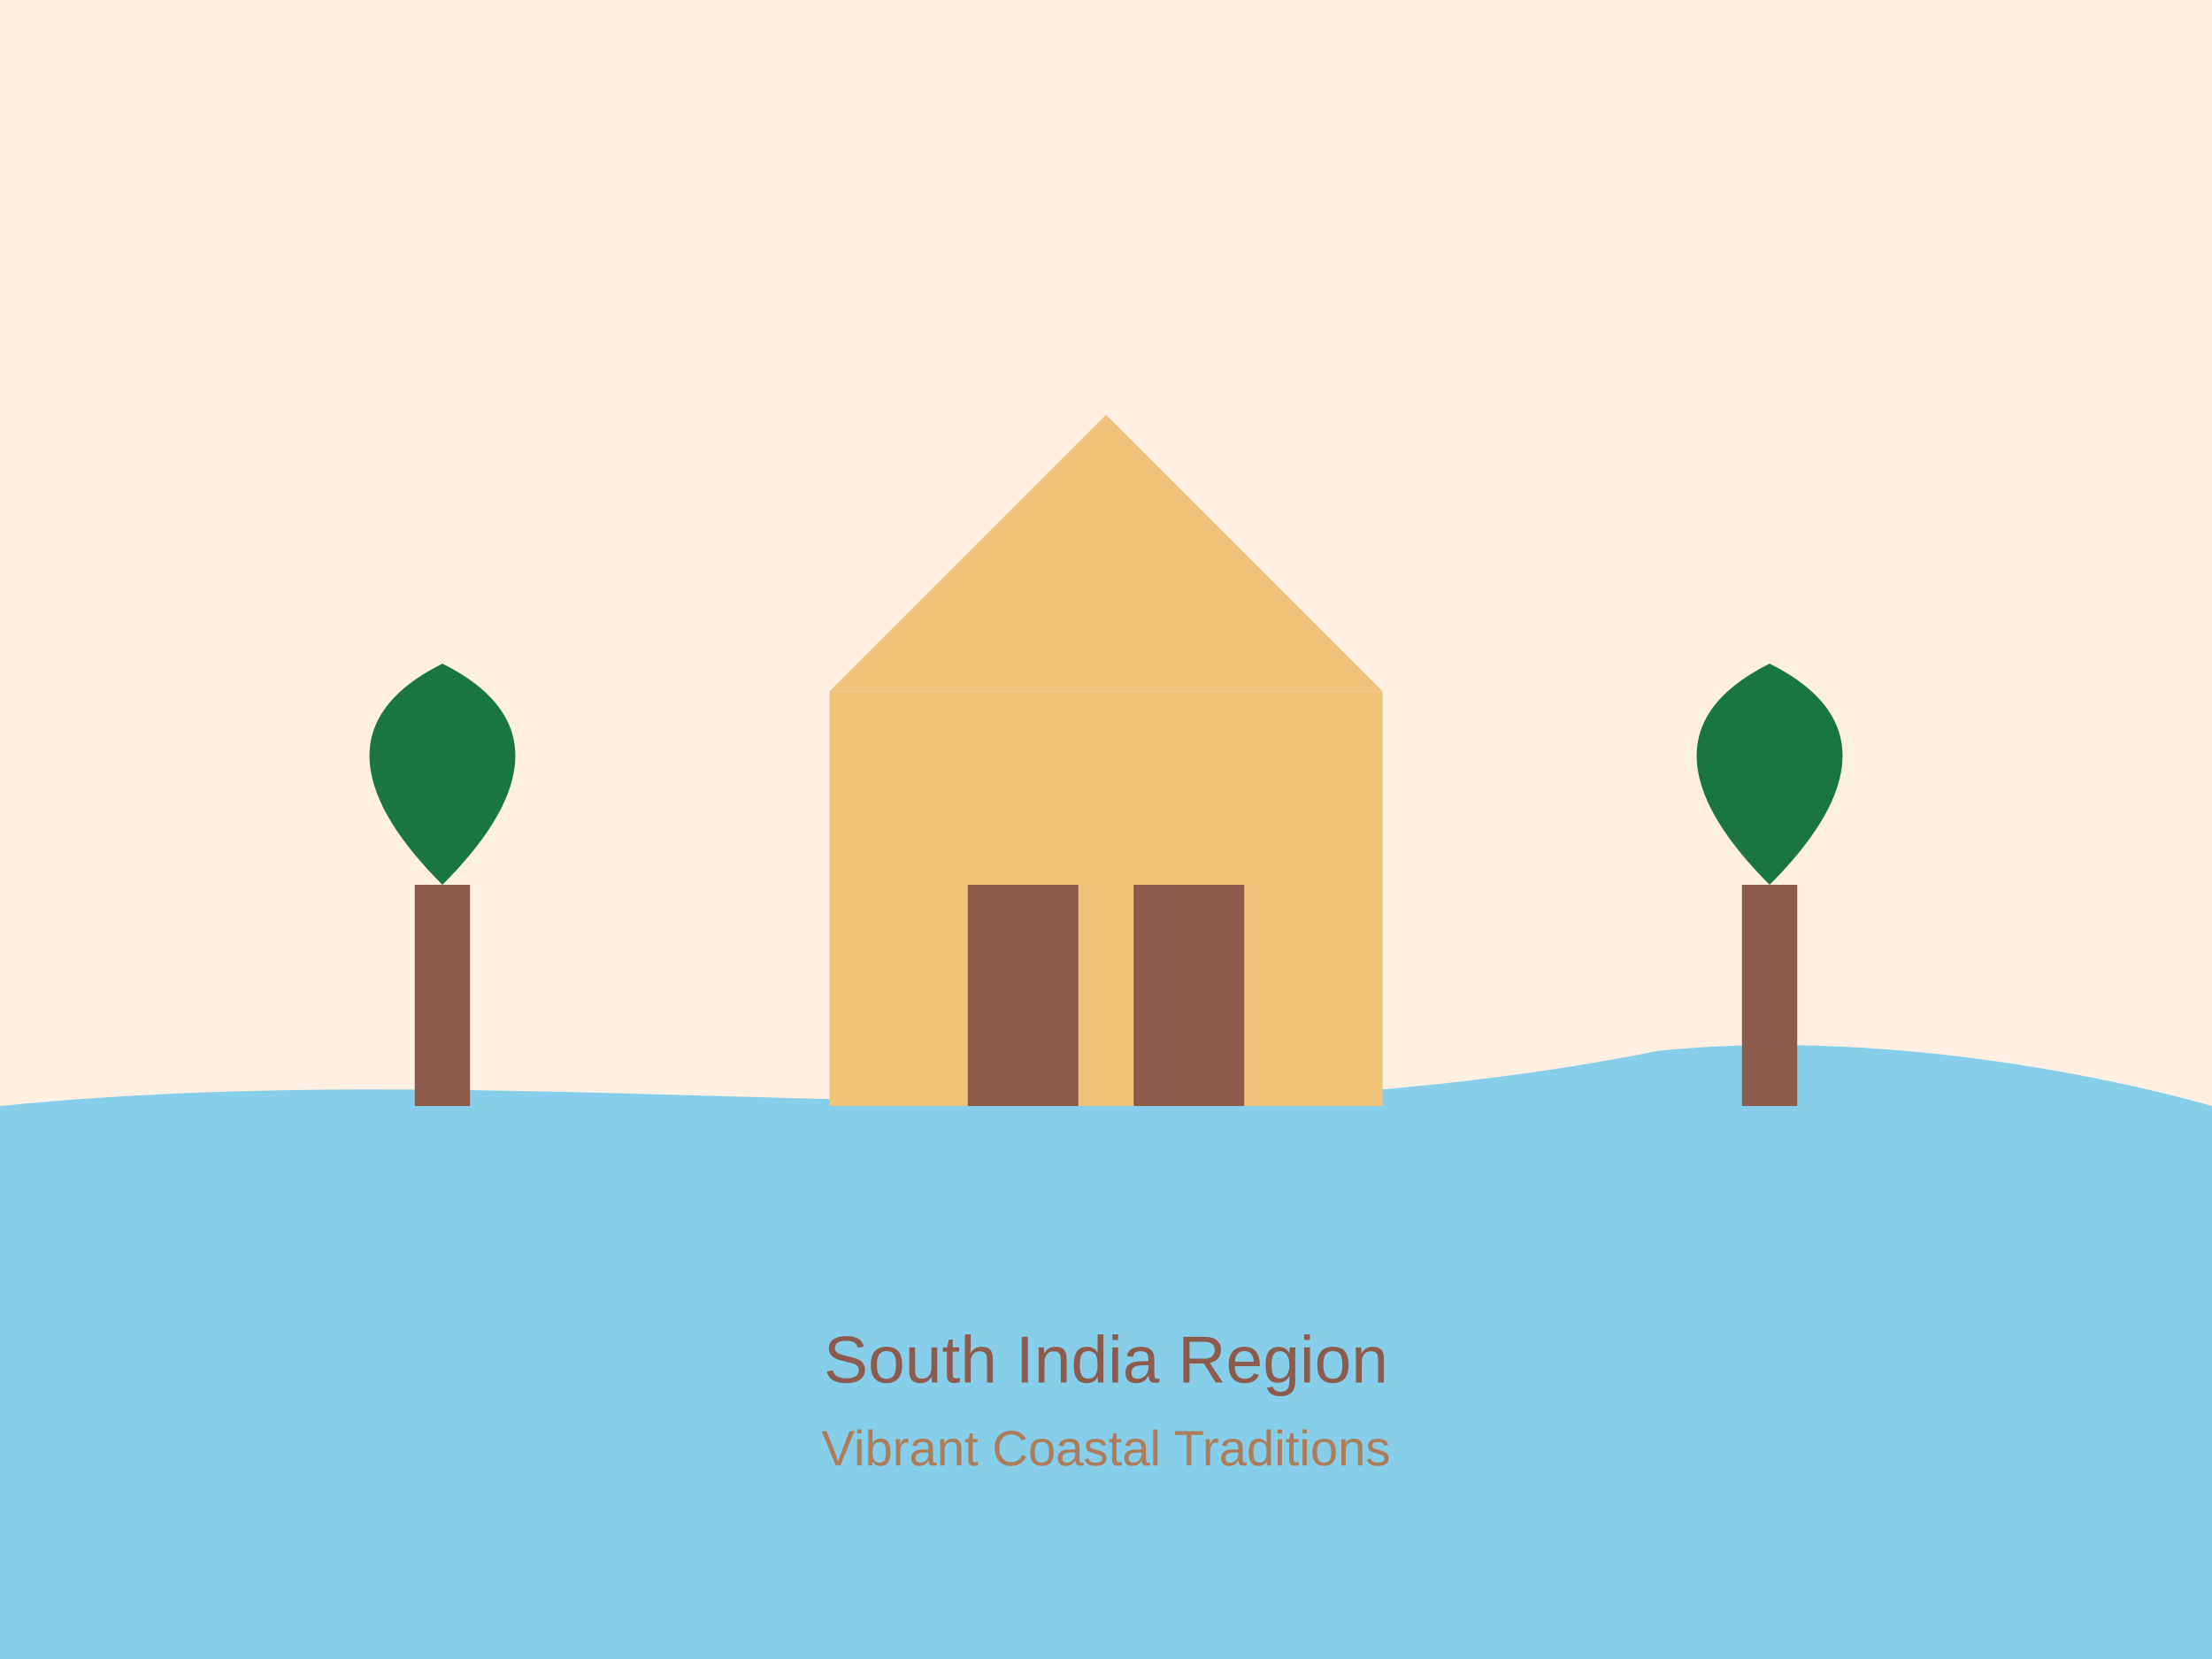
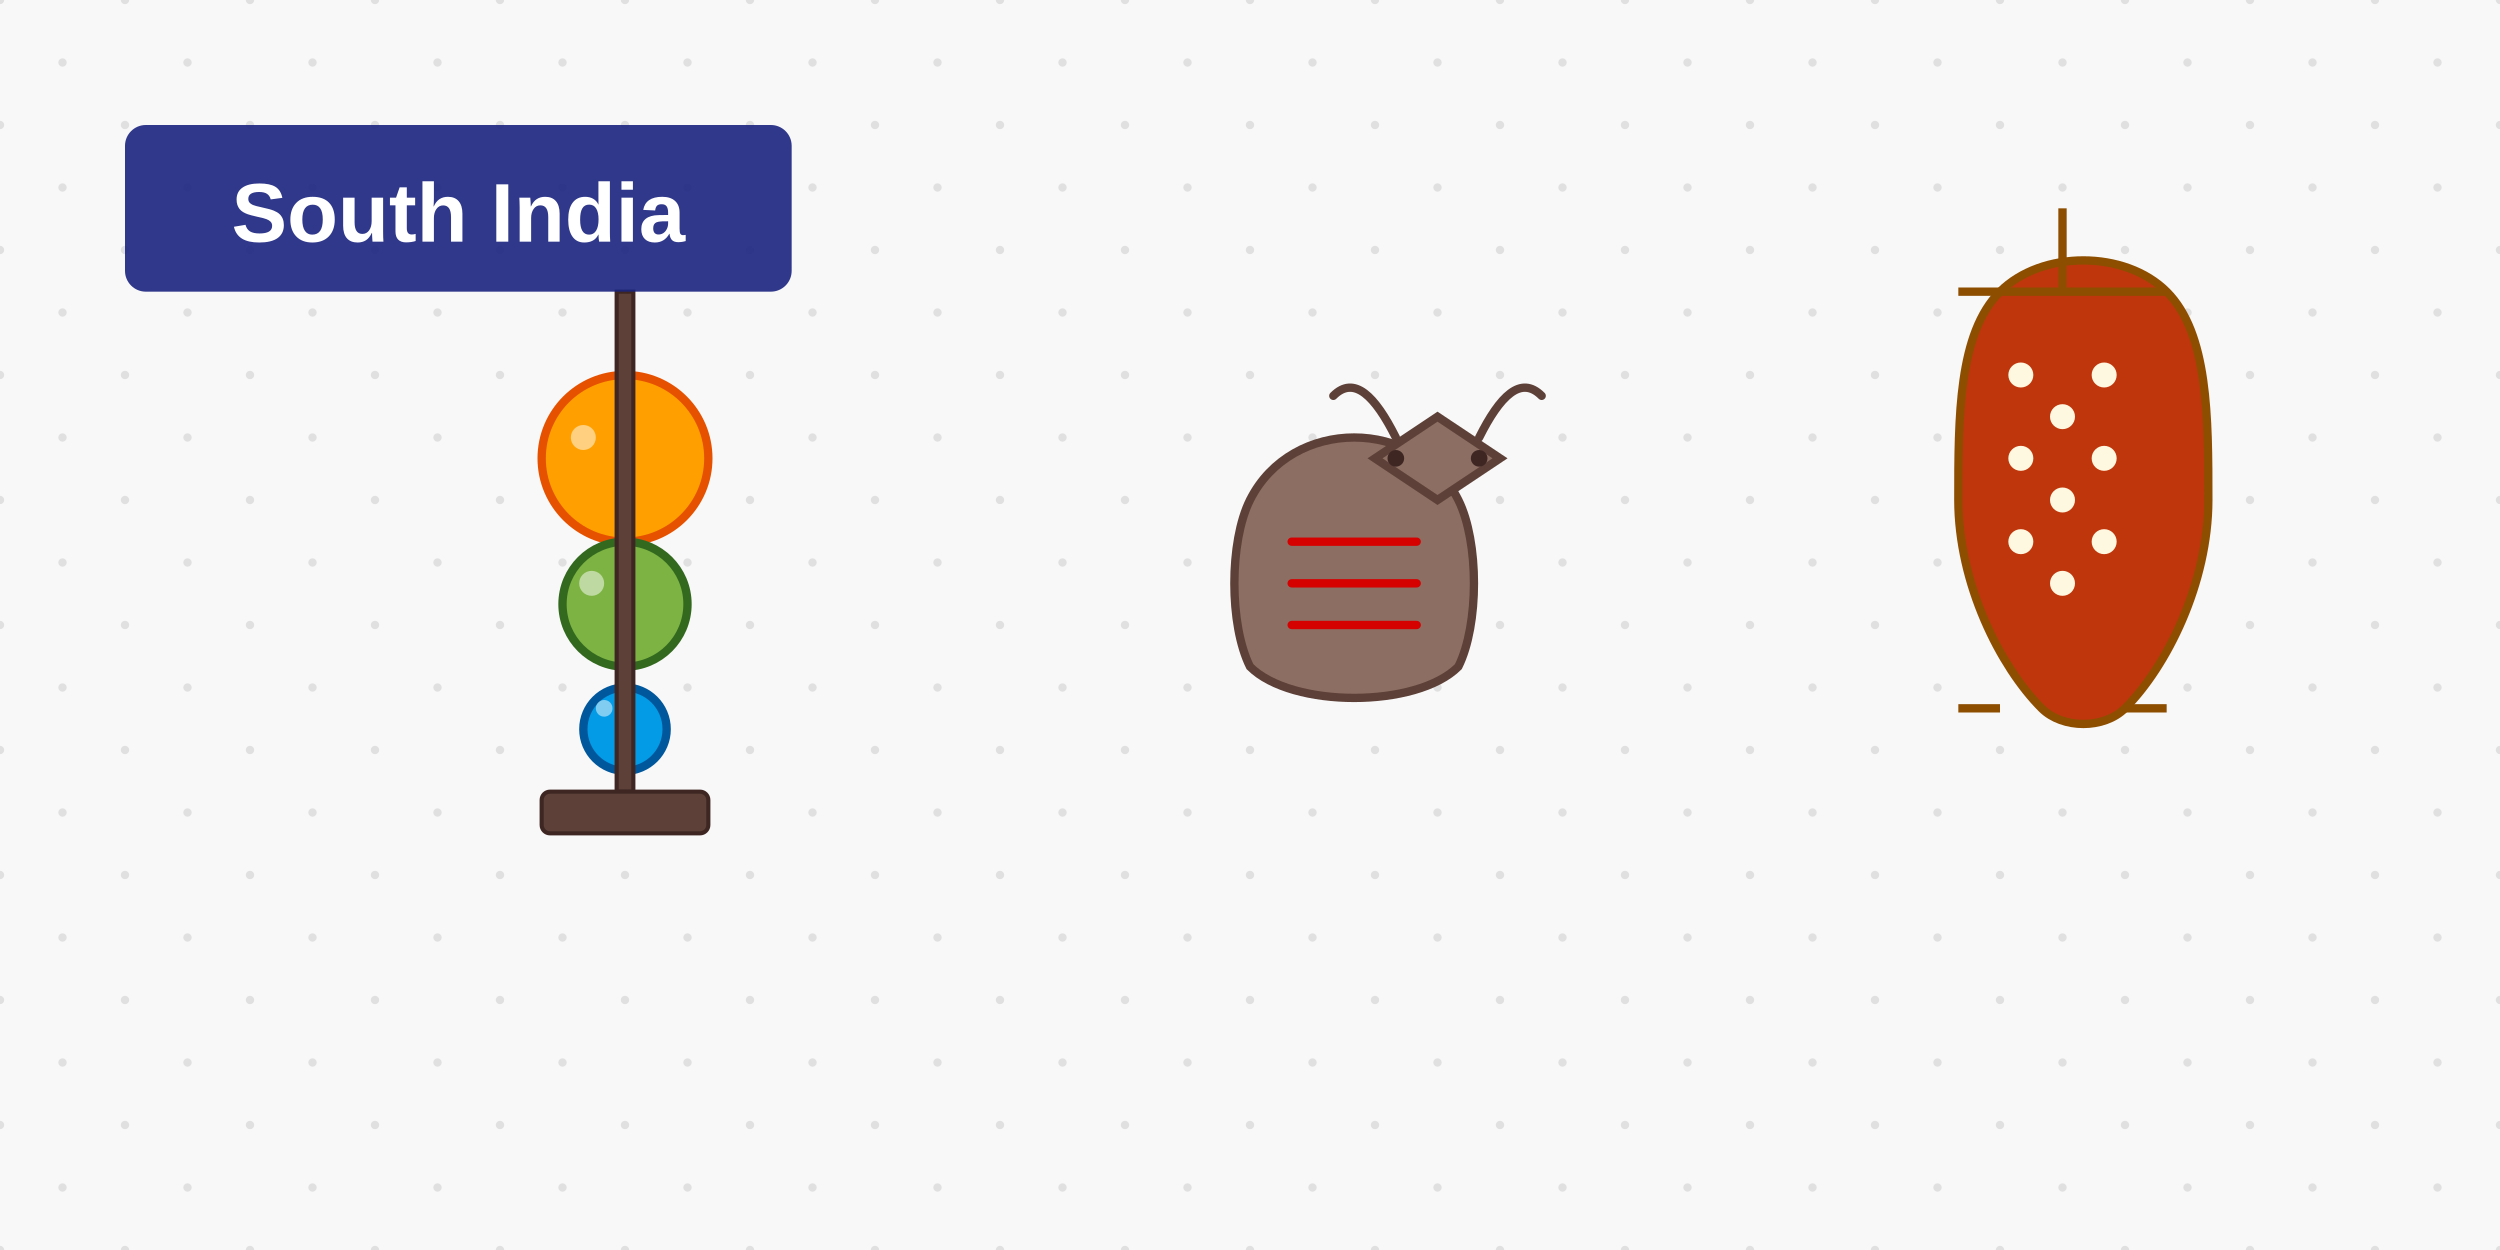
- <svg xmlns="http://www.w3.org/2000/svg" width="800" height="600">
-   <rect width="100%" height="100%" fill="#fff0e3" />
-   <path d="M0,400 C200,380 400,420 600,380 C700,370 800,400 800,400 L800,600 L0,600 Z" fill="#87CEEB" />
-   <rect x="300" y="250" width="200" height="150" fill="#F0C27A" />
-   <polygon points="300,250 400,150 500,250" fill="#F0C27A" />
-   <rect x="350" y="320" width="40" height="80" fill="#8D5B4C" />
-   <rect x="410" y="320" width="40" height="80" fill="#8D5B4C" />
-   <rect x="150" y="320" width="20" height="80" fill="#8D5B4C" />
-   <path d="M160,320 C130,290 120,260 160,240 C200,260 190,290 160,320" fill="#1B7742" />
-   <rect x="630" y="320" width="20" height="80" fill="#8D5B4C" />
-   <path d="M640,320 C610,290 600,260 640,240 C680,260 670,290 640,320" fill="#1B7742" />
-   <text x="400" y="500" font-family="Arial" font-size="24" text-anchor="middle" fill="#8D5B4C">South India Region</text>
-   <text x="400" y="530" font-family="Arial" font-size="18" text-anchor="middle" fill="#AD7D59">Vibrant Coastal Traditions</text>
+ <svg xmlns="http://www.w3.org/2000/svg" width="600" height="300" viewBox="0 0 600 300">
+   <rect width="600" height="300" fill="#f8f8f8" />
+   <pattern id="pattern-south" width="30" height="30" patternUnits="userSpaceOnUse">
+     <rect width="30" height="30" fill="#f8f8f8" />
+     <circle cx="15" cy="15" r="1" fill="#e0e0e0" />
+     <circle cx="0" cy="0" r="1" fill="#e0e0e0" />
+     <circle cx="0" cy="30" r="1" fill="#e0e0e0" />
+     <circle cx="30" cy="0" r="1" fill="#e0e0e0" />
+     <circle cx="30" cy="30" r="1" fill="#e0e0e0" />
+   </pattern>
+   <rect width="600" height="300" fill="url(#pattern-south)" />
+   <g transform="translate(300, 150)">
+     <g transform="translate(-200, -60)">
+       <circle cx="50" cy="20" r="20" fill="#FFA000" stroke="#E65100" stroke-width="2" />
+       <circle cx="50" cy="55" r="15" fill="#7CB342" stroke="#33691E" stroke-width="2" />
+       <circle cx="50" cy="85" r="10" fill="#039BE5" stroke="#01579B" stroke-width="2" />
+       <rect x="48" y="-20" width="4" height="120" fill="#5D4037" stroke="#3E2723" stroke-width="1" />
+       <rect x="30" y="100" width="40" height="10" rx="2" fill="#5D4037" stroke="#3E2723" stroke-width="1" />
+       <circle cx="40" cy="15" r="3" fill="white" opacity="0.5" />
+       <circle cx="42" cy="50" r="3" fill="white" opacity="0.5" />
+       <circle cx="45" cy="80" r="2" fill="white" opacity="0.5" />
+     </g>
+     <g transform="translate(0, -70)">
+       <path d="M0,40 C10,20 40,20 50,40 C55,50 55,70 50,80 C40,90 10,90 0,80 C-5,70 -5,50 0,40 Z" fill="#8D6E63" stroke="#5D4037" stroke-width="2" />
+       <path d="M30,30 L45,20 L60,30 L45,40 Z" fill="#8D6E63" stroke="#5D4037" stroke-width="2" />
+       <path d="M35,25 C30,15 25,10 20,15 M55,25 C60,15 65,10 70,15" fill="none" stroke="#5D4037" stroke-width="2" stroke-linecap="round" />
+       <path d="M10,50 L40,50 M10,60 L40,60 M10,70 L40,70" stroke="#D50000" stroke-width="2" stroke-linecap="round" />
+       <circle cx="35" cy="30" r="2" fill="#3E2723" />
+       <circle cx="55" cy="30" r="2" fill="#3E2723" />
+     </g>
+     <g transform="translate(180, -50)">
+       <path d="M0,-30 C10,-40 30,-40 40,-30 C50,-20 50,0 50,20 C50,40 40,60 30,70 C25,75 15,75 10,70 C0,60 -10,40 -10,20 C-10,0 -10,-20 0,-30 Z" fill="#BF360C" stroke="#8D4E00" stroke-width="2" />
+       <circle cx="5" cy="-10" r="3" fill="#FFF8E1" />
+       <circle cx="25" cy="-10" r="3" fill="#FFF8E1" />
+       <circle cx="15" cy="0" r="3" fill="#FFF8E1" />
+       <circle cx="5" cy="10" r="3" fill="#FFF8E1" />
+       <circle cx="25" cy="10" r="3" fill="#FFF8E1" />
+       <circle cx="15" cy="20" r="3" fill="#FFF8E1" />
+       <circle cx="5" cy="30" r="3" fill="#FFF8E1" />
+       <circle cx="25" cy="30" r="3" fill="#FFF8E1" />
+       <circle cx="15" cy="40" r="3" fill="#FFF8E1" />
+       <line x1="-10" y1="-30" x2="40" y2="-30" stroke="#8D4E00" stroke-width="2" />
+       <line x1="15" y1="-30" x2="15" y2="-50" stroke="#8D4E00" stroke-width="2" />
+       <line x1="-10" y1="70" x2="0" y2="70" stroke="#8D4E00" stroke-width="2" />
+       <line x1="30" y1="70" x2="40" y2="70" stroke="#8D4E00" stroke-width="2" />
+     </g>
+   </g>
+   <g transform="translate(30, 30)">
+     <rect x="0" y="0" width="160" height="40" rx="5" fill="#1A237E" opacity="0.9" />
+     <text x="80" y="28" font-family="'Arial', sans-serif" font-size="20" font-weight="bold" fill="white" text-anchor="middle">South India</text>
+   </g>
</svg>
